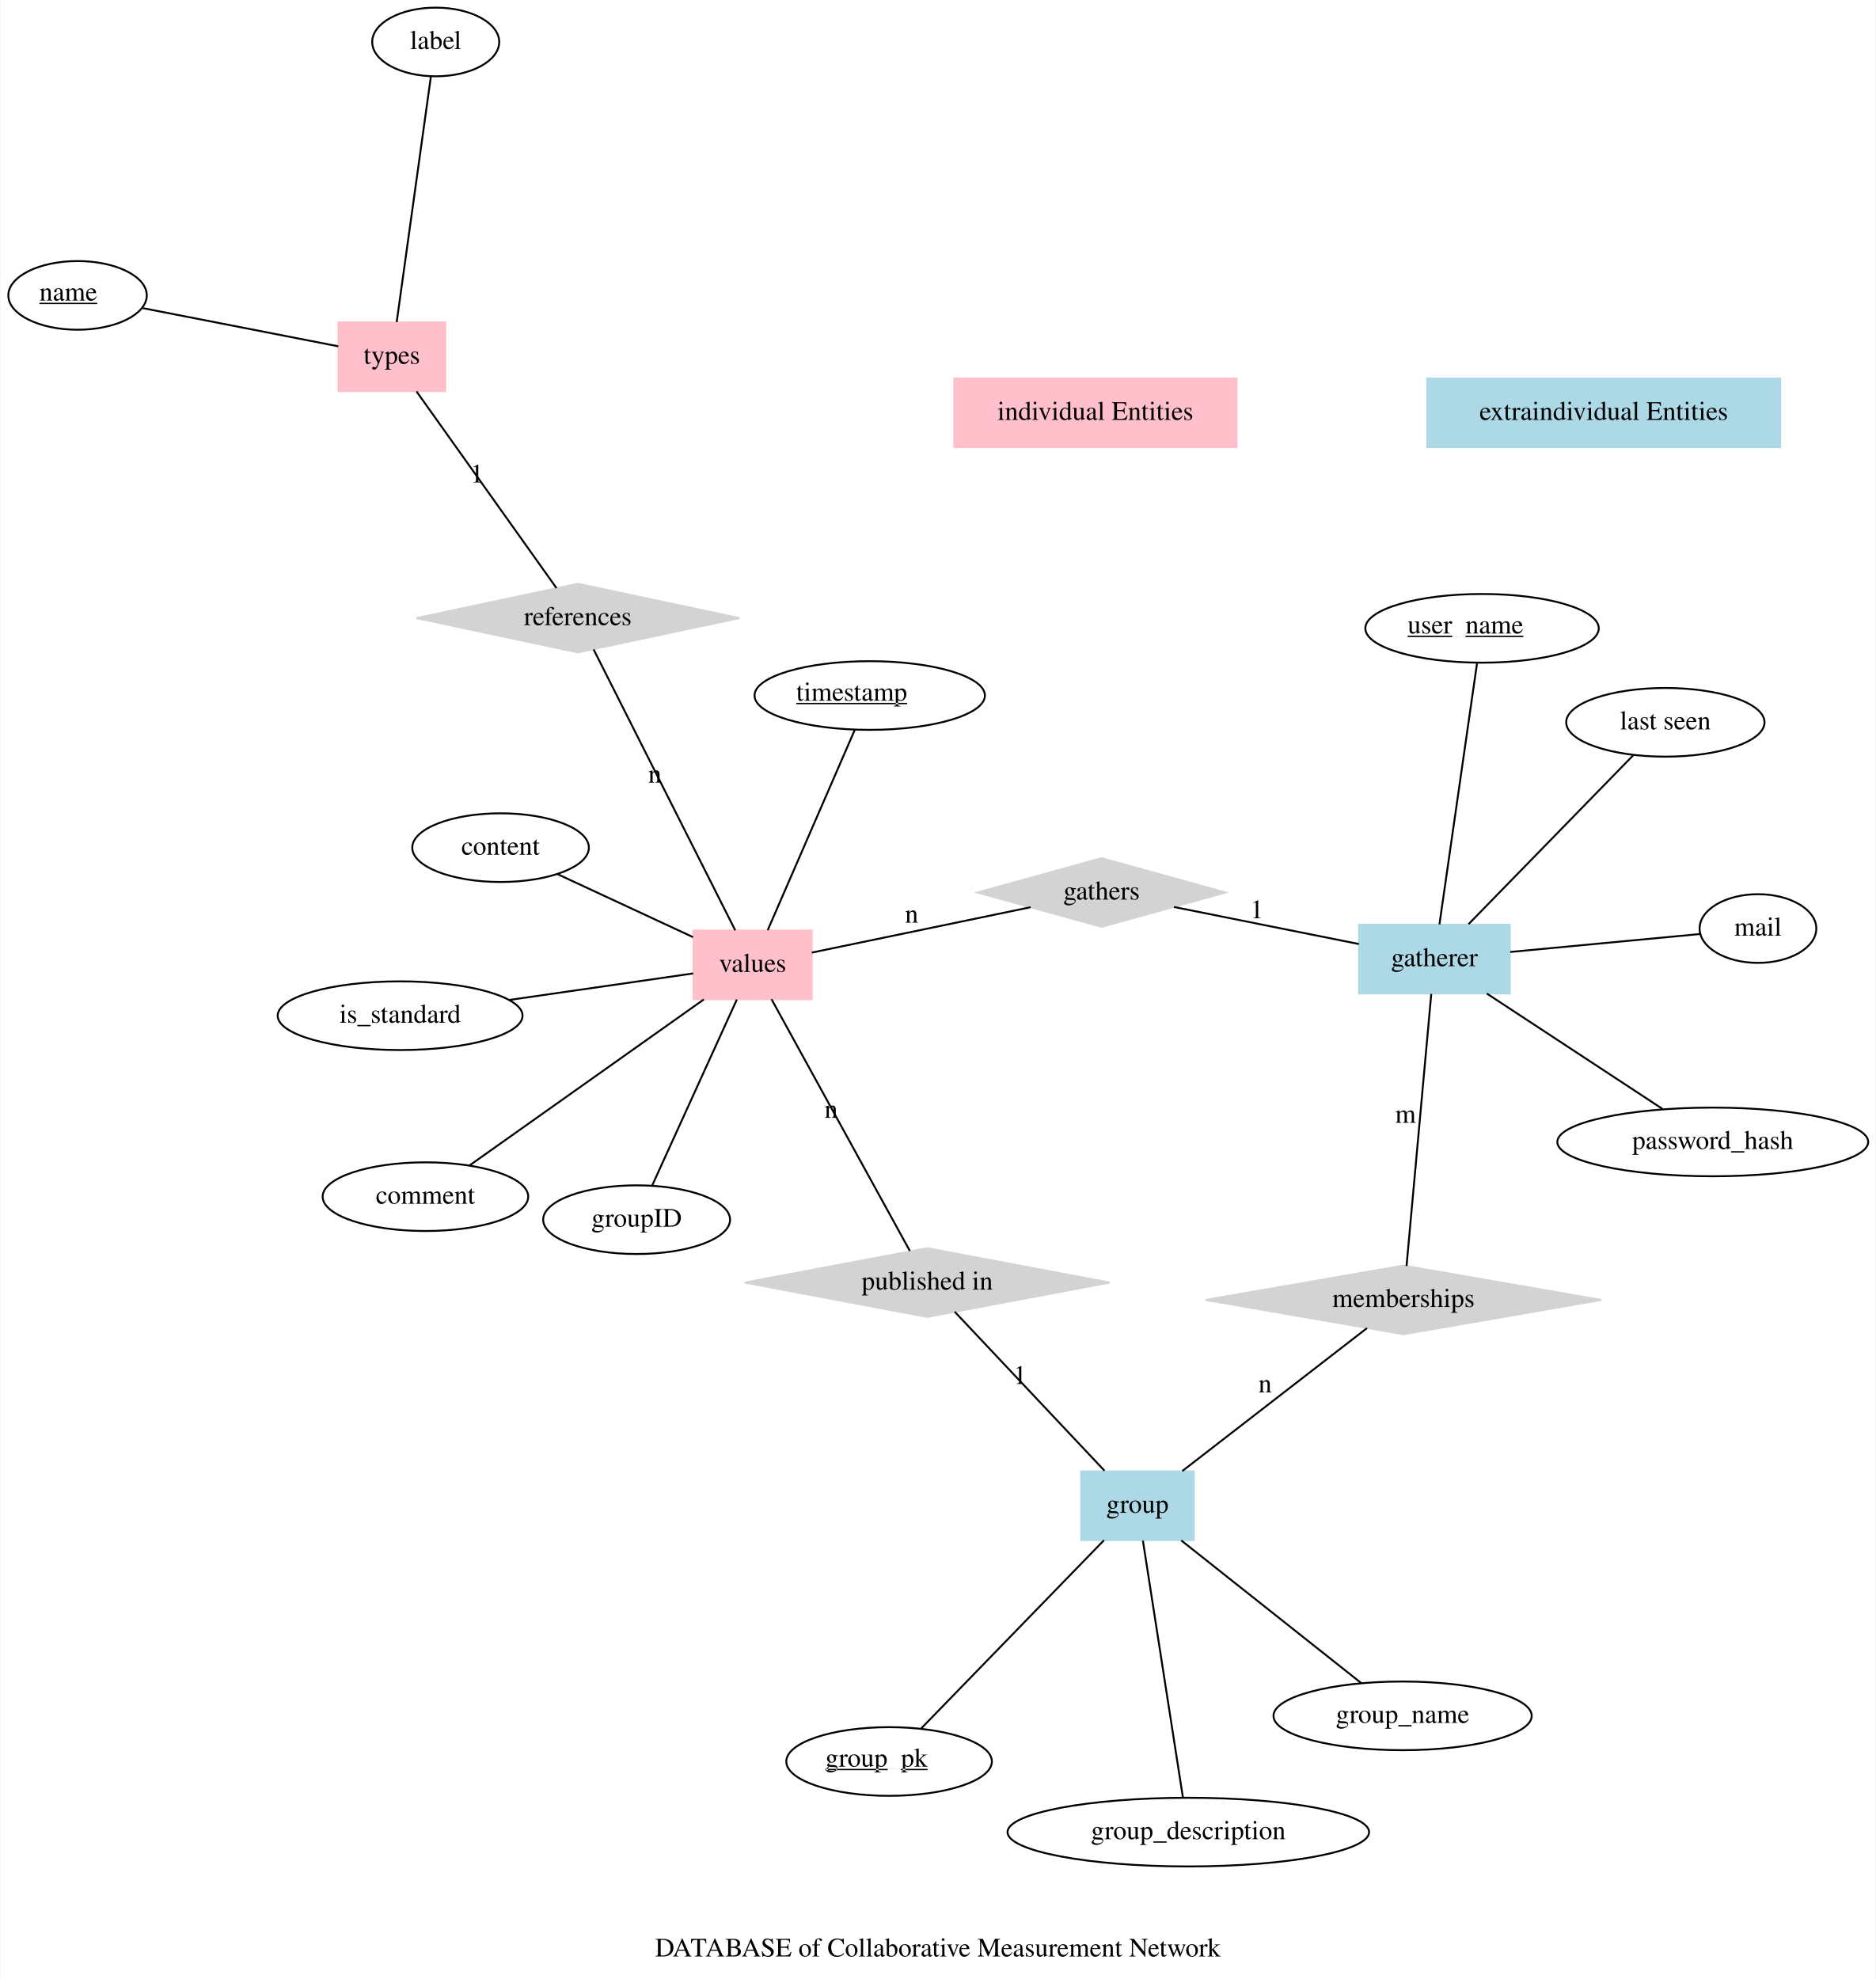
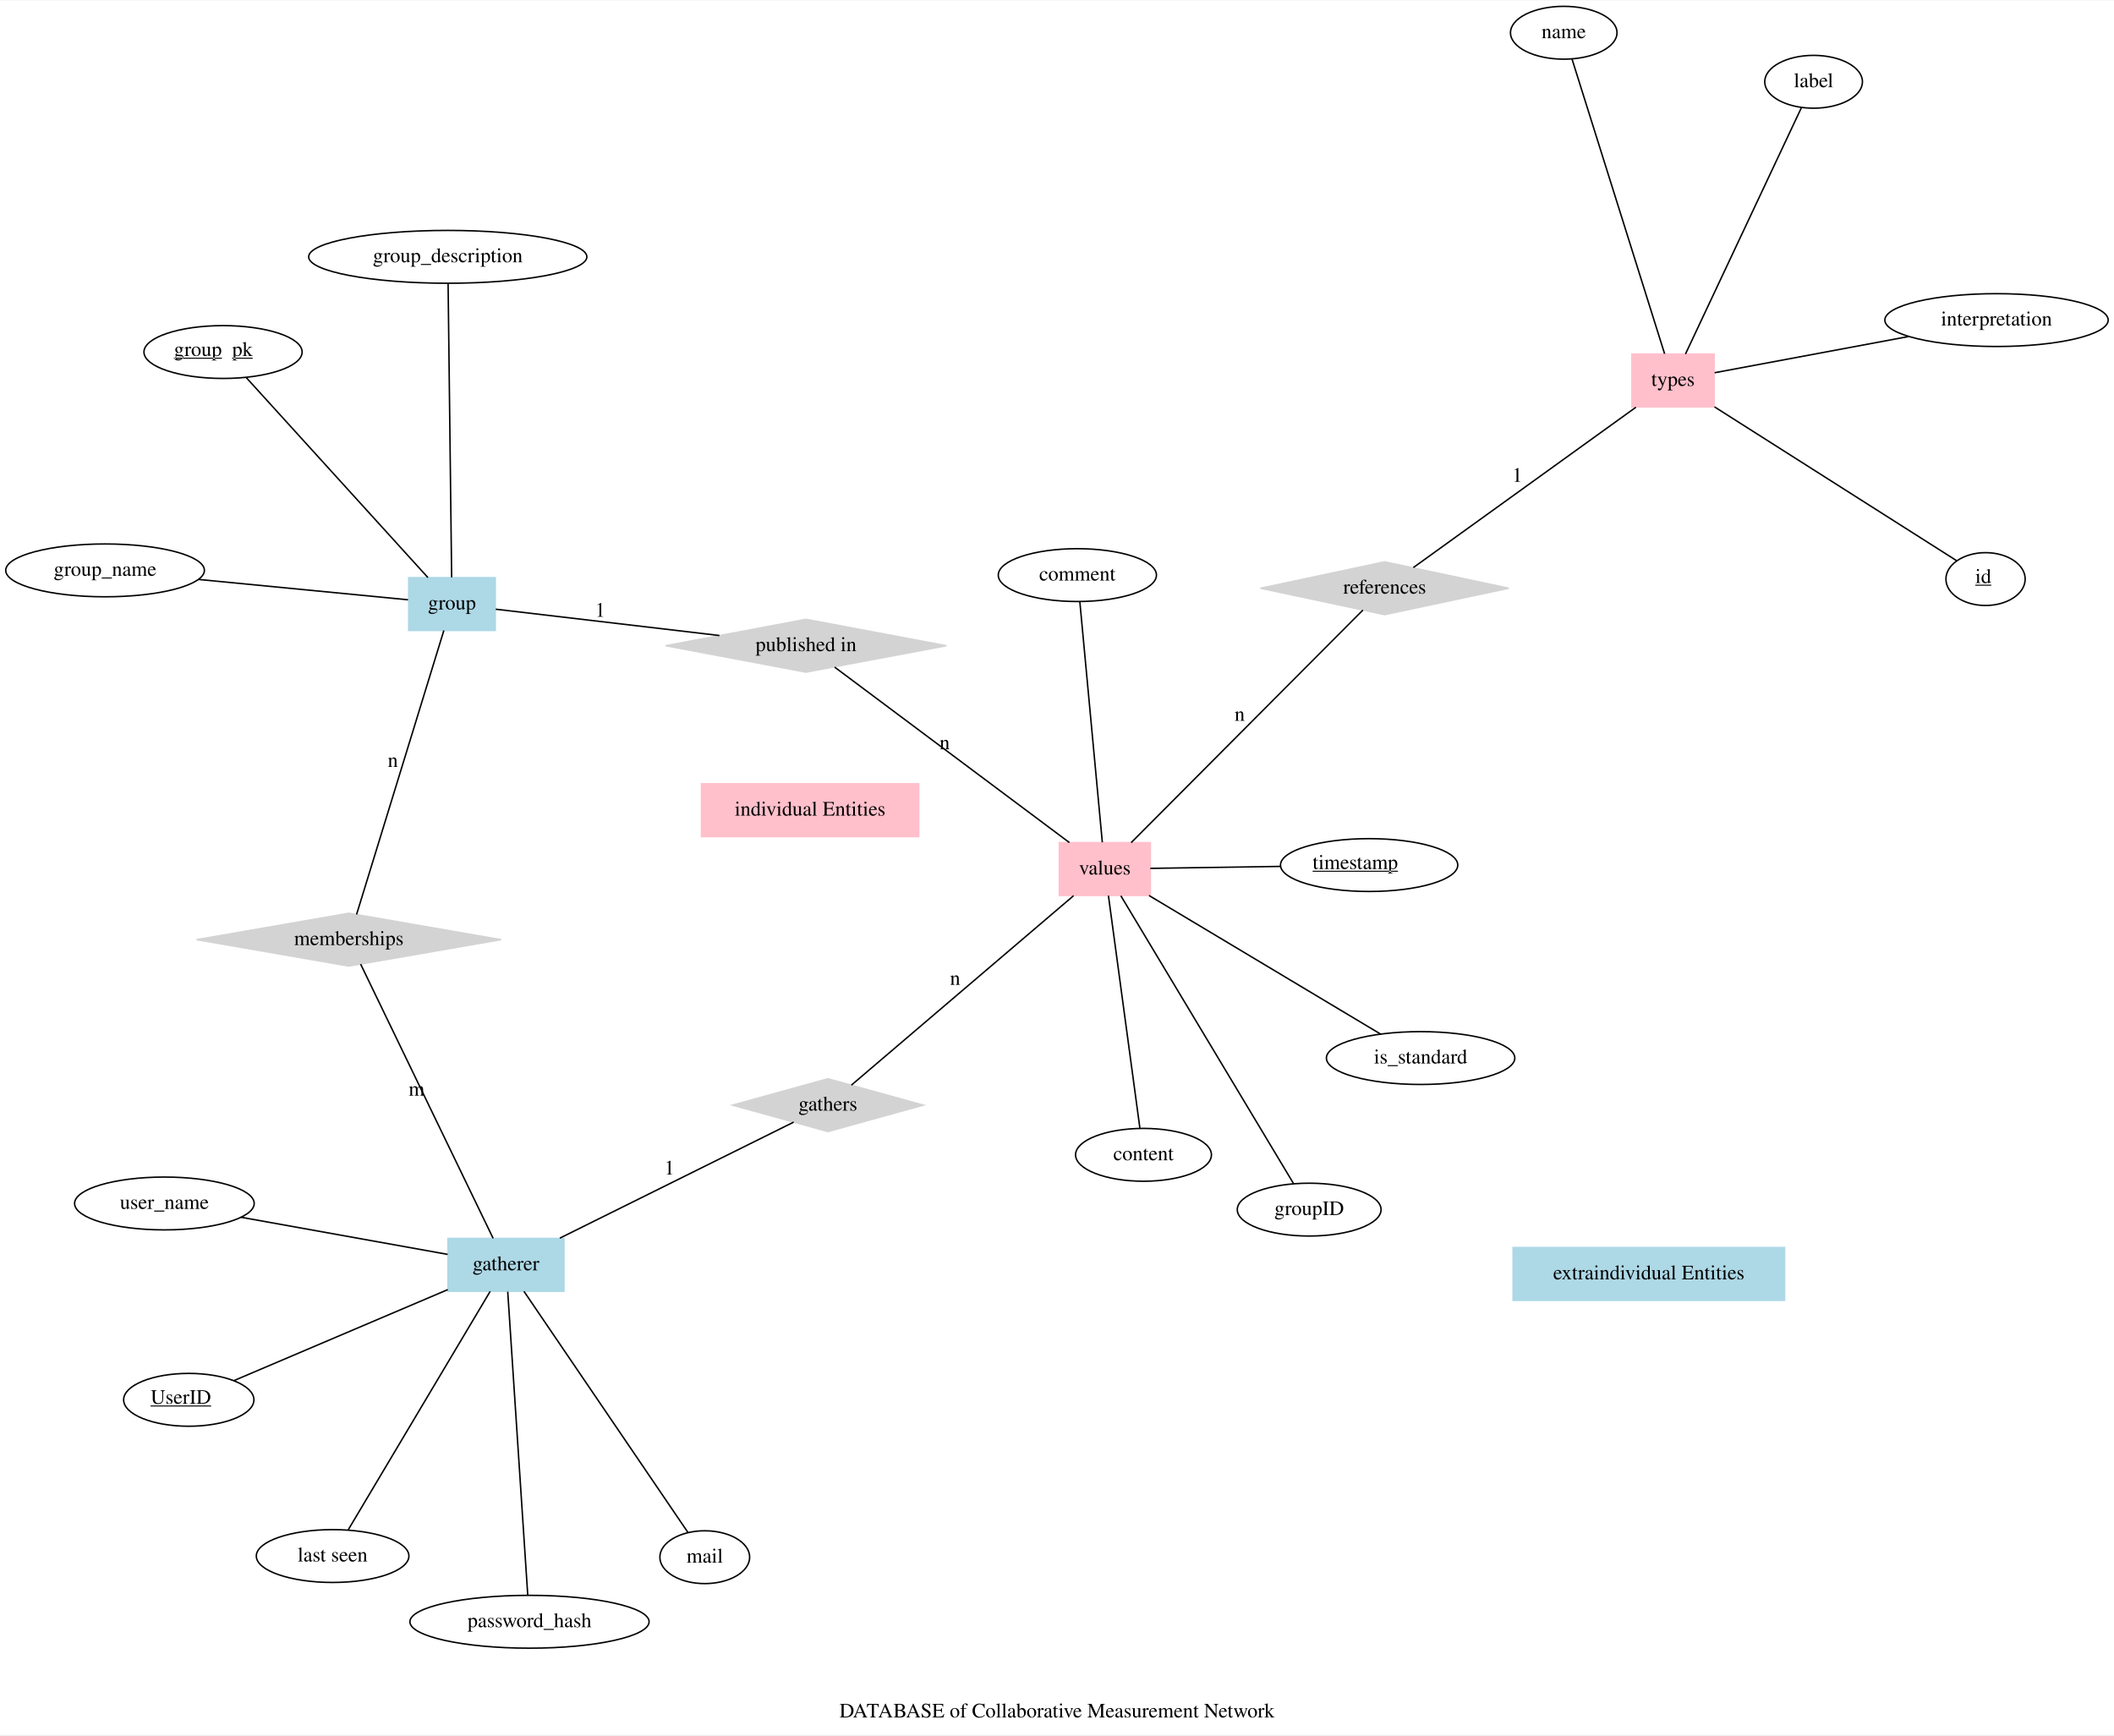
- <svg xmlns="http://www.w3.org/2000/svg" width="983pt" height="1037pt" viewBox="0.00 0.00 982.88 1037.42">
-   <g id="graph0" class="graph" transform="scale(1 1) rotate(0) translate(4 1033.42)">
-     <polygon fill="white" stroke="transparent" points="-4,4 -4,-1033.42 978.88,-1033.42 978.88,4 -4,4" />
-     <text text-anchor="middle" x="487.44" y="-7.8" font-family="Times,serif" font-size="14.00">DATABASE of Collaborative Measurement Network</text>
+ <svg xmlns="http://www.w3.org/2000/svg" width="1440pt" height="1182pt" viewBox="0.00 0.00 1440.46 1181.75">
+   <g id="graph0" class="graph" transform="scale(1 1) rotate(0) translate(4 1177.75)">
+     <polygon fill="white" stroke="transparent" points="-4,4 -4,-1177.75 1436.46,-1177.75 1436.46,4 -4,4" />
+     <text text-anchor="middle" x="716.23" y="-7.8" font-family="Times,serif" font-size="14.00">DATABASE of Collaborative Measurement Network</text>
    <g id="node1" class="node">
-       <ellipse fill="none" stroke="black" cx="36.4" cy="-878.57" rx="36.29" ry="18" />
-       <text text-anchor="start" x="16.4" y="-875.87" font-family="Times,serif" text-decoration="underline" font-size="14.00">name</text>
+       <ellipse fill="none" stroke="black" cx="124.63" cy="-224.23" rx="44.39" ry="18" />
+       <text text-anchor="start" x="98.63" y="-221.53" font-family="Times,serif" text-decoration="underline" font-size="14.00">UserID</text>
+     </g>
+     <g id="node2" class="node">
+       <ellipse fill="none" stroke="black" cx="1356.41" cy="-959.96" rx="76.09" ry="18" />
+       <text text-anchor="middle" x="1356.41" y="-956.26" font-family="Times,serif" font-size="14.00">interpretation</text>
+     </g>
+     <g id="node3" class="node">
+       <ellipse fill="none" stroke="black" cx="1348.94" cy="-783.49" rx="27" ry="18" />
+       <text text-anchor="start" x="1341.94" y="-780.79" font-family="Times,serif" text-decoration="underline" font-size="14.00">id</text>
+     </g>
+     <g id="node4" class="node">
+       <ellipse fill="none" stroke="black" cx="1061.52" cy="-1155.75" rx="36.29" ry="18" />
+       <text text-anchor="middle" x="1061.52" y="-1152.05" font-family="Times,serif" font-size="14.00">name</text>
+     </g>
+     <g id="node5" class="node">
+       <ellipse fill="none" stroke="black" cx="1231.76" cy="-1122.34" rx="33.29" ry="18" />
+       <text text-anchor="middle" x="1231.76" y="-1118.64" font-family="Times,serif" font-size="14.00">label</text>
+     </g>
+     <g id="node6" class="node">
+       <ellipse fill="none" stroke="black" cx="730.1" cy="-786.19" rx="53.89" ry="18" />
+       <text text-anchor="middle" x="730.1" y="-782.49" font-family="Times,serif" font-size="14.00">comment</text>
+     </g>
+     <g id="node26" class="node">
+       <polygon fill="pink" stroke="pink" points="779.82,-603.89 717.82,-603.89 717.82,-567.89 779.82,-567.89 779.82,-603.89" />
+       <text text-anchor="middle" x="748.82" y="-582.19" font-family="Times,serif" font-size="14.00">values</text>
+     </g>
+     <g id="edge4" class="edge">
+       <path fill="none" stroke="black" d="M731.79,-768.06C735.35,-730.02 743.55,-642.25 747.11,-604.12" />
+     </g>
+     <g id="node7" class="node">
+       <ellipse fill="none" stroke="black" cx="775.17" cy="-391.17" rx="46.29" ry="18" />
+       <text text-anchor="middle" x="775.17" y="-387.47" font-family="Times,serif" font-size="14.00">content</text>
+     </g>
+     <g id="edge1" class="edge">
+       <path fill="none" stroke="black" d="M772.69,-409.49C767.65,-446.7 756.28,-530.72 751.27,-567.76" />
+     </g>
+     <g id="node8" class="node">
+       <ellipse fill="none" stroke="black" cx="928.91" cy="-588.61" rx="60.39" ry="18" />
+       <text text-anchor="start" x="890.41" y="-585.91" font-family="Times,serif" text-decoration="underline" font-size="14.00">timestamp</text>
+     </g>
+     <g id="edge3" class="edge">
+       <path fill="none" stroke="black" d="M868.44,-587.7C838.7,-587.25 804.13,-586.73 779.82,-586.36" />
+     </g>
+     <g id="node9" class="node">
+       <ellipse fill="none" stroke="black" cx="222.64" cy="-117.78" rx="51.99" ry="18" />
+       <text text-anchor="middle" x="222.64" y="-114.08" font-family="Times,serif" font-size="14.00">last seen</text>
+     </g>
+     <g id="node23" class="node">
+       <polygon fill="lightblue" stroke="lightblue" points="380.25,-334.19 301.25,-334.19 301.25,-298.19 380.25,-298.19 380.25,-334.19" />
+       <text text-anchor="middle" x="340.75" y="-312.49" font-family="Times,serif" font-size="14.00">gatherer</text>
+     </g>
+     <g id="edge5" class="edge">
+       <path fill="none" stroke="black" d="M233.33,-135.74C255.76,-173.42 307.52,-260.36 330,-298.13" />
+     </g>
+     <g id="node10" class="node">
+       <ellipse fill="none" stroke="black" cx="963.99" cy="-457.11" rx="64.19" ry="18" />
+       <text text-anchor="middle" x="963.99" y="-453.41" font-family="Times,serif" font-size="14.00">is_standard</text>
+     </g>
+     <g id="edge2" class="edge">
+       <path fill="none" stroke="black" d="M936.74,-473.42C896.37,-497.58 820.93,-542.73 778.96,-567.85" />
+     </g>
+     <g id="node11" class="node">
+       <ellipse fill="none" stroke="black" cx="888.06" cy="-353.83" rx="48.99" ry="18" />
+       <text text-anchor="middle" x="888.06" y="-350.13" font-family="Times,serif" font-size="14.00">groupID</text>
+     </g>
+     <g id="edge6" class="edge">
+       <path fill="none" stroke="black" d="M877.36,-371.65C851.51,-414.74 785.83,-524.21 759.74,-567.68" />
+     </g>
+     <g id="node12" class="node">
+       <ellipse fill="none" stroke="black" cx="147.98" cy="-938.19" rx="53.89" ry="18" />
+       <text text-anchor="start" x="114.48" y="-935.49" font-family="Times,serif" text-decoration="underline" font-size="14.00">group_pk</text>
+     </g>
+     <g id="node13" class="node">
+       <ellipse fill="none" stroke="black" cx="67.59" cy="-789.41" rx="67.69" ry="18" />
+       <text text-anchor="middle" x="67.59" y="-785.71" font-family="Times,serif" font-size="14.00">group_name</text>
+     </g>
+     <g id="node14" class="node">
+       <ellipse fill="none" stroke="black" cx="301.11" cy="-1003.06" rx="94.78" ry="18" />
+       <text text-anchor="middle" x="301.11" y="-999.36" font-family="Times,serif" font-size="14.00">group_description</text>
+     </g>
+     <g id="node15" class="node">
+       <ellipse fill="none" stroke="black" cx="108.02" cy="-358.02" rx="61.19" ry="18" />
+       <text text-anchor="middle" x="108.02" y="-354.32" font-family="Times,serif" font-size="14.00">user_name</text>
+     </g>
+     <g id="node16" class="node">
+       <ellipse fill="none" stroke="black" cx="356.8" cy="-73" rx="81.49" ry="18" />
+       <text text-anchor="middle" x="356.8" y="-69.3" font-family="Times,serif" font-size="14.00">password_hash</text>
+     </g>
+     <g id="node17" class="node">
+       <ellipse fill="none" stroke="black" cx="476.22" cy="-117" rx="30.59" ry="18" />
+       <text text-anchor="middle" x="476.22" y="-113.3" font-family="Times,serif" font-size="14.00">mail</text>
+     </g>
+     <g id="node18" class="node">
+       <polygon fill="lightgrey" stroke="lightgrey" points="939.5,-795.24 854.87,-777.24 939.5,-759.24 1024.12,-777.24 939.5,-795.24" />
+       <text text-anchor="middle" x="939.5" y="-773.54" font-family="Times,serif" font-size="14.00">references</text>
+     </g>
+     <g id="node19" class="node">
+       <polygon fill="lightgrey" stroke="lightgrey" points="560.13,-443.02 495.11,-425.02 560.13,-407.02 625.15,-425.02 560.13,-443.02" />
+       <text text-anchor="middle" x="560.13" y="-421.32" font-family="Times,serif" font-size="14.00">gathers</text>
+     </g>
+     <g id="node20" class="node">
+       <polygon fill="lightgrey" stroke="lightgrey" points="233.68,-555.78 129.95,-537.78 233.68,-519.78 337.41,-537.78 233.68,-555.78" />
+       <text text-anchor="middle" x="233.68" y="-534.08" font-family="Times,serif" font-size="14.00">memberships</text>
    </g>
    <g id="node22" class="node">
-       <polygon fill="pink" stroke="pink" points="229.16,-864.4 173.16,-864.4 173.16,-828.4 229.16,-828.4 229.16,-864.4" />
-       <text text-anchor="middle" x="201.16" y="-842.7" font-family="Times,serif" font-size="14.00">types</text>
+       <polygon fill="lightblue" stroke="lightblue" points="333.47,-784.46 274.47,-784.46 274.47,-748.46 333.47,-748.46 333.47,-784.46" />
+       <text text-anchor="middle" x="303.97" y="-762.76" font-family="Times,serif" font-size="14.00">group</text>
    </g>
-     <g id="edge1" class="edge">
-       <path fill="none" stroke="black" d="M70.54,-871.9C100.89,-865.98 144.73,-857.42 173.09,-851.88" />
+     <g id="edge22" class="edge">
+       <path fill="none" stroke="black" d="M238.97,-554.97C251.93,-597.14 285.21,-705.42 298.43,-748.45" />
+       <text text-anchor="middle" x="263.7" y="-655.51" font-family="Times,serif" font-size="14.00">n</text>
    </g>
-     <g id="node2" class="node">
-       <ellipse fill="none" stroke="black" cx="224.16" cy="-1011.42" rx="33.29" ry="18" />
-       <text text-anchor="middle" x="224.16" y="-1007.72" font-family="Times,serif" font-size="14.00">label</text>
+     <g id="edge23" class="edge">
+       <path fill="none" stroke="black" d="M241.73,-521.12C261.38,-480.46 311.67,-376.37 332.01,-334.27" />
+       <text text-anchor="middle" x="279.87" y="-431.49" font-family="Times,serif" font-size="14.00">m</text>
    </g>
-     <g id="edge2" class="edge">
-       <path fill="none" stroke="black" d="M221.65,-993.45C217.24,-961.79 208.13,-896.42 203.7,-864.6" />
+     <g id="node21" class="node">
+       <polygon fill="lightgrey" stroke="lightgrey" points="545.21,-756.07 449.52,-738.07 545.21,-720.07 640.89,-738.07 545.21,-756.07" />
+       <text text-anchor="middle" x="545.21" y="-734.37" font-family="Times,serif" font-size="14.00">published in</text>
    </g>
-     <g id="node3" class="node">
-       <ellipse fill="none" stroke="black" cx="218.77" cy="-406.11" rx="53.89" ry="18" />
-       <text text-anchor="middle" x="218.77" y="-402.41" font-family="Times,serif" font-size="14.00">comment</text>
+     <g id="edge25" class="edge">
+       <path fill="none" stroke="black" d="M486.2,-745.02C437.93,-750.7 371.68,-758.5 333.8,-762.95" />
+       <text text-anchor="middle" x="405" y="-757.79" font-family="Times,serif" font-size="14.00">1</text>
    </g>
-     <g id="node23" class="node">
-       <polygon fill="pink" stroke="pink" points="421.3,-545.63 359.3,-545.63 359.3,-509.63 421.3,-509.63 421.3,-545.63" />
-       <text text-anchor="middle" x="390.3" y="-523.93" font-family="Times,serif" font-size="14.00">values</text>
+     <g id="edge24" class="edge">
+       <path fill="none" stroke="black" d="M564.73,-723.48C602.16,-695.51 683.89,-634.42 724.67,-603.94" />
+       <text text-anchor="middle" x="639.7" y="-667.51" font-family="Times,serif" font-size="14.00">n</text>
    </g>
-     <g id="edge6" class="edge">
-       <path fill="none" stroke="black" d="M241.9,-422.5C273.91,-445.17 331.5,-485.97 364.74,-509.52" />
+     <g id="edge15" class="edge">
+       <path fill="none" stroke="black" d="M287.57,-784.52C257.38,-817.76 193.37,-888.22 163.69,-920.89" />
    </g>
-     <g id="node4" class="node">
-       <ellipse fill="none" stroke="black" cx="258.16" cy="-589.07" rx="46.29" ry="18" />
-       <text text-anchor="middle" x="258.16" y="-585.37" font-family="Times,serif" font-size="14.00">content</text>
+     <g id="edge16" class="edge">
+       <path fill="none" stroke="black" d="M274.04,-769.37C238.38,-772.83 177.83,-778.71 131.5,-783.21" />
    </g>
-     <g id="edge3" class="edge">
-       <path fill="none" stroke="black" d="M288.15,-575.12C309.31,-565.28 337.61,-552.13 359.06,-542.16" />
+     <g id="edge17" class="edge">
+       <path fill="none" stroke="black" d="M303.75,-784.64C303.22,-828.68 301.86,-940.72 301.33,-984.82" />
    </g>
-     <g id="node5" class="node">
-       <ellipse fill="none" stroke="black" cx="451.68" cy="-668.82" rx="60.39" ry="18" />
-       <text text-anchor="start" x="413.18" y="-666.12" font-family="Times,serif" text-decoration="underline" font-size="14.00">timestamp</text>
+     <g id="edge21" class="edge">
+       <path fill="none" stroke="black" d="M301.11,-299.32C259.07,-281.43 193.55,-253.56 155.29,-237.28" />
    </g>
-     <g id="edge5" class="edge">
-       <path fill="none" stroke="black" d="M443.91,-650.94C432.17,-623.93 410.02,-573 398.2,-545.81" />
+     <g id="edge20" class="edge">
+       <path fill="none" stroke="black" d="M301.01,-323.33C262.19,-330.31 202.89,-340.96 160.27,-348.62" />
    </g>
-     <g id="node6" class="node">
-       <ellipse fill="none" stroke="black" cx="868.79" cy="-654.77" rx="51.99" ry="18" />
-       <text text-anchor="middle" x="868.79" y="-651.07" font-family="Times,serif" font-size="14.00">last seen</text>
+     <g id="edge18" class="edge">
+       <path fill="none" stroke="black" d="M341.96,-297.91C344.94,-252.73 352.63,-136.21 355.6,-91.16" />
    </g>
-     <g id="node20" class="node">
-       <polygon fill="lightblue" stroke="lightblue" points="787.23,-548.63 708.23,-548.63 708.23,-512.63 787.23,-512.63 787.23,-548.63" />
-       <text text-anchor="middle" x="747.73" y="-526.93" font-family="Times,serif" font-size="14.00">gatherer</text>
+     <g id="edge19" class="edge">
+       <path fill="none" stroke="black" d="M353.01,-298.16C379.06,-259.85 439.61,-170.83 464.85,-133.72" />
+     </g>
+     <g id="edge9" class="edge">
+       <path fill="none" stroke="black" d="M377.47,-334.4C422.84,-356.91 498.71,-394.55 536.8,-413.45" />
+       <text text-anchor="middle" x="452.14" y="-377.73" font-family="Times,serif" font-size="14.00">1</text>
+     </g>
+     <g id="node24" class="node">
+       <polygon fill="lightblue" stroke="lightblue" points="1212,-328 1027,-328 1027,-292 1212,-292 1212,-328" />
+       <text text-anchor="middle" x="1119.5" y="-306.3" font-family="Times,serif" font-size="14.00">extraindividual Entities</text>
+     </g>
+     <g id="node25" class="node">
+       <polygon fill="pink" stroke="pink" points="1163.97,-936.79 1107.97,-936.79 1107.97,-900.79 1163.97,-900.79 1163.97,-936.79" />
+       <text text-anchor="middle" x="1135.97" y="-915.09" font-family="Times,serif" font-size="14.00">types</text>
+     </g>
+     <g id="edge14" class="edge">
+       <path fill="none" stroke="black" d="M1164.34,-924.09C1197.6,-930.3 1253.63,-940.76 1296.62,-948.79" />
+     </g>
+     <g id="edge13" class="edge">
+       <path fill="none" stroke="black" d="M1164.25,-900.82C1208.04,-873 1291.15,-820.2 1329.12,-796.08" />
+     </g>
+     <g id="edge12" class="edge">
+       <path fill="none" stroke="black" d="M1130.25,-936.99C1116.36,-981.21 1080.96,-1093.87 1067.16,-1137.81" />
+     </g>
+     <g id="edge11" class="edge">
+       <path fill="none" stroke="black" d="M1144.47,-936.85C1162.74,-975.68 1205.54,-1066.64 1223.55,-1104.9" />
    </g>
    <g id="edge7" class="edge">
-       <path fill="none" stroke="black" d="M851.96,-637.51C829.22,-614.19 788.86,-572.81 765.6,-548.95" />
-     </g>
-     <g id="node7" class="node">
-       <ellipse fill="none" stroke="black" cx="205.5" cy="-500.98" rx="64.19" ry="18" />
-       <text text-anchor="middle" x="205.5" y="-497.28" font-family="Times,serif" font-size="14.00">is_standard</text>
-     </g>
-     <g id="edge4" class="edge">
-       <path fill="none" stroke="black" d="M262.71,-509.23C294.51,-513.81 332.85,-519.34 359.15,-523.14" />
-     </g>
-     <g id="node8" class="node">
-       <ellipse fill="none" stroke="black" cx="329.48" cy="-394.05" rx="48.99" ry="18" />
-       <text text-anchor="middle" x="329.48" y="-390.35" font-family="Times,serif" font-size="14.00">groupID</text>
+       <path fill="none" stroke="black" d="M1110.69,-900.57C1070.99,-871.98 994.89,-817.15 959.06,-791.34" />
+       <text text-anchor="middle" x="1029.88" y="-849.76" font-family="Times,serif" font-size="14.00">1</text>
    </g>
    <g id="edge8" class="edge">
-       <path fill="none" stroke="black" d="M337.68,-412.06C349.29,-437.56 370.39,-483.9 382.03,-509.47" />
-     </g>
-     <g id="node9" class="node">
-       <ellipse fill="none" stroke="black" cx="461.84" cy="-110.02" rx="53.89" ry="18" />
-       <text text-anchor="start" x="428.34" y="-107.32" font-family="Times,serif" text-decoration="underline" font-size="14.00">group_pk</text>
-     </g>
-     <g id="node10" class="node">
-       <ellipse fill="none" stroke="black" cx="731.04" cy="-133.95" rx="67.69" ry="18" />
-       <text text-anchor="middle" x="731.04" y="-130.25" font-family="Times,serif" font-size="14.00">group_name</text>
-     </g>
-     <g id="node11" class="node">
-       <ellipse fill="none" stroke="black" cx="618.7" cy="-73" rx="94.78" ry="18" />
-       <text text-anchor="middle" x="618.7" y="-69.3" font-family="Times,serif" font-size="14.00">group_description</text>
-     </g>
-     <g id="node12" class="node">
-       <ellipse fill="none" stroke="black" cx="772.69" cy="-704.04" rx="61.19" ry="18" />
-       <text text-anchor="start" x="733.69" y="-701.34" font-family="Times,serif" text-decoration="underline" font-size="14.00">user_name</text>
-     </g>
-     <g id="node13" class="node">
-       <ellipse fill="none" stroke="black" cx="893.64" cy="-434.8" rx="81.49" ry="18" />
-       <text text-anchor="middle" x="893.64" y="-431.1" font-family="Times,serif" font-size="14.00">password_hash</text>
-     </g>
-     <g id="node14" class="node">
-       <ellipse fill="none" stroke="black" cx="917.33" cy="-546.67" rx="30.59" ry="18" />
-       <text text-anchor="middle" x="917.33" y="-542.97" font-family="Times,serif" font-size="14.00">mail</text>
-     </g>
-     <g id="node15" class="node">
-       <polygon fill="lightgrey" stroke="lightgrey" points="298.65,-727.41 214.03,-709.41 298.65,-691.41 383.28,-709.41 298.65,-727.41" />
-       <text text-anchor="middle" x="298.65" y="-705.71" font-family="Times,serif" font-size="14.00">references</text>
-     </g>
-     <g id="node16" class="node">
-       <polygon fill="lightgrey" stroke="lightgrey" points="573.21,-583.56 508.19,-565.56 573.21,-547.56 638.23,-565.56 573.21,-583.56" />
-       <text text-anchor="middle" x="573.21" y="-561.86" font-family="Times,serif" font-size="14.00">gathers</text>
-     </g>
-     <g id="node17" class="node">
-       <polygon fill="lightgrey" stroke="lightgrey" points="731.48,-369.98 627.75,-351.98 731.48,-333.98 835.21,-351.98 731.48,-369.98" />
-       <text text-anchor="middle" x="731.48" y="-348.28" font-family="Times,serif" font-size="14.00">memberships</text>
-     </g>
-     <g id="node19" class="node">
-       <polygon fill="lightblue" stroke="lightblue" points="621.55,-262.09 562.55,-262.09 562.55,-226.09 621.55,-226.09 621.55,-262.09" />
-       <text text-anchor="middle" x="592.05" y="-240.39" font-family="Times,serif" font-size="14.00">group</text>
-     </g>
-     <g id="edge19" class="edge">
-       <path fill="none" stroke="black" d="M712.38,-337.21C687.18,-317.7 642.81,-283.37 615.57,-262.29" />
-       <text text-anchor="middle" x="658.97" y="-303.55" font-family="Times,serif" font-size="14.00">n</text>
-     </g>
-     <g id="edge20" class="edge">
-       <path fill="none" stroke="black" d="M733.1,-369.76C736.19,-403.83 742.94,-477.96 746.07,-512.38" />
-       <text text-anchor="middle" x="732.58" y="-444.87" font-family="Times,serif" font-size="14.00">m</text>
-     </g>
-     <g id="node18" class="node">
-       <polygon fill="lightgrey" stroke="lightgrey" points="481.83,-379.08 386.15,-361.08 481.83,-343.08 577.51,-361.08 481.83,-379.08" />
-       <text text-anchor="middle" x="481.83" y="-357.38" font-family="Times,serif" font-size="14.00">published in</text>
-     </g>
-     <g id="edge22" class="edge">
-       <path fill="none" stroke="black" d="M496.24,-345.79C516.43,-324.36 553.09,-285.45 574.74,-262.47" />
-       <text text-anchor="middle" x="530.49" y="-307.93" font-family="Times,serif" font-size="14.00">1</text>
-     </g>
-     <g id="edge21" class="edge">
-       <path fill="none" stroke="black" d="M472.72,-377.66C455.45,-409.09 418.07,-477.1 400.2,-509.61" />
-       <text text-anchor="middle" x="431.46" y="-447.44" font-family="Times,serif" font-size="14.00">n</text>
-     </g>
-     <g id="edge13" class="edge">
-       <path fill="none" stroke="black" d="M574.49,-226.01C549.36,-200.14 503.46,-152.87 478.71,-127.39" />
-     </g>
-     <g id="edge14" class="edge">
-       <path fill="none" stroke="black" d="M615,-225.9C641.22,-205.13 683.79,-171.39 709.43,-151.07" />
-     </g>
-     <g id="edge15" class="edge">
-       <path fill="none" stroke="black" d="M594.9,-225.78C600.03,-192.85 610.75,-124.01 615.87,-91.18" />
-     </g>
-     <g id="edge18" class="edge">
-       <path fill="none" stroke="black" d="M750.35,-548.86C755.16,-582.25 765.32,-652.84 770.11,-686.06" />
-     </g>
-     <g id="edge16" class="edge">
-       <path fill="none" stroke="black" d="M775.17,-512.6C801.59,-495.25 841.26,-469.2 867.3,-452.1" />
-     </g>
-     <g id="edge17" class="edge">
-       <path fill="none" stroke="black" d="M787.49,-534.39C817.94,-537.27 859.31,-541.18 887.09,-543.81" />
-     </g>
-     <g id="edge11" class="edge">
-       <path fill="none" stroke="black" d="M708.12,-538.55C679.06,-544.37 639.82,-552.23 611.15,-557.97" />
-       <text text-anchor="middle" x="654.64" y="-552.06" font-family="Times,serif" font-size="14.00">1</text>
-     </g>
-     <g id="node21" class="node">
-       <polygon fill="lightblue" stroke="lightblue" points="929,-835 744,-835 744,-799 929,-799 929,-835" />
-       <text text-anchor="middle" x="836.5" y="-813.3" font-family="Times,serif" font-size="14.00">extraindividual Entities</text>
-     </g>
-     <g id="edge9" class="edge">
-       <path fill="none" stroke="black" d="M214.11,-828.21C233.38,-801.13 269.28,-750.69 287.47,-725.13" />
-       <text text-anchor="middle" x="245.79" y="-780.47" font-family="Times,serif" font-size="14.00">1</text>
+       <path fill="none" stroke="black" d="M766.76,-603.89C804.21,-641.48 890.11,-727.68 924.68,-762.37" />
+       <text text-anchor="middle" x="840.72" y="-686.93" font-family="Times,serif" font-size="14.00">n</text>
    </g>
    <g id="edge10" class="edge">
-       <path fill="none" stroke="black" d="M381.18,-545.72C363.34,-581.11 324.09,-658.97 306.94,-692.97" />
-       <text text-anchor="middle" x="339.06" y="-623.15" font-family="Times,serif" font-size="14.00">n</text>
+       <path fill="none" stroke="black" d="M727.54,-567.75C689.37,-535.21 610.1,-467.63 576.14,-438.67" />
+       <text text-anchor="middle" x="646.84" y="-507.01" font-family="Times,serif" font-size="14.00">n</text>
    </g>
-     <g id="edge12" class="edge">
-       <path fill="none" stroke="black" d="M421.33,-534.06C453.03,-540.64 502.25,-550.85 536.02,-557.85" />
-       <text text-anchor="middle" x="473.67" y="-549.76" font-family="Times,serif" font-size="14.00">n</text>
-     </g>
-     <g id="node24" class="node">
-       <polygon fill="pink" stroke="pink" points="644,-835 496,-835 496,-799 644,-799 644,-835" />
-       <text text-anchor="middle" x="570" y="-813.3" font-family="Times,serif" font-size="14.00">individual Entities</text>
+     <g id="node27" class="node">
+       <polygon fill="pink" stroke="pink" points="622,-644 474,-644 474,-608 622,-608 622,-644" />
+       <text text-anchor="middle" x="548" y="-622.3" font-family="Times,serif" font-size="14.00">individual Entities</text>
    </g>
  </g>
</svg>
